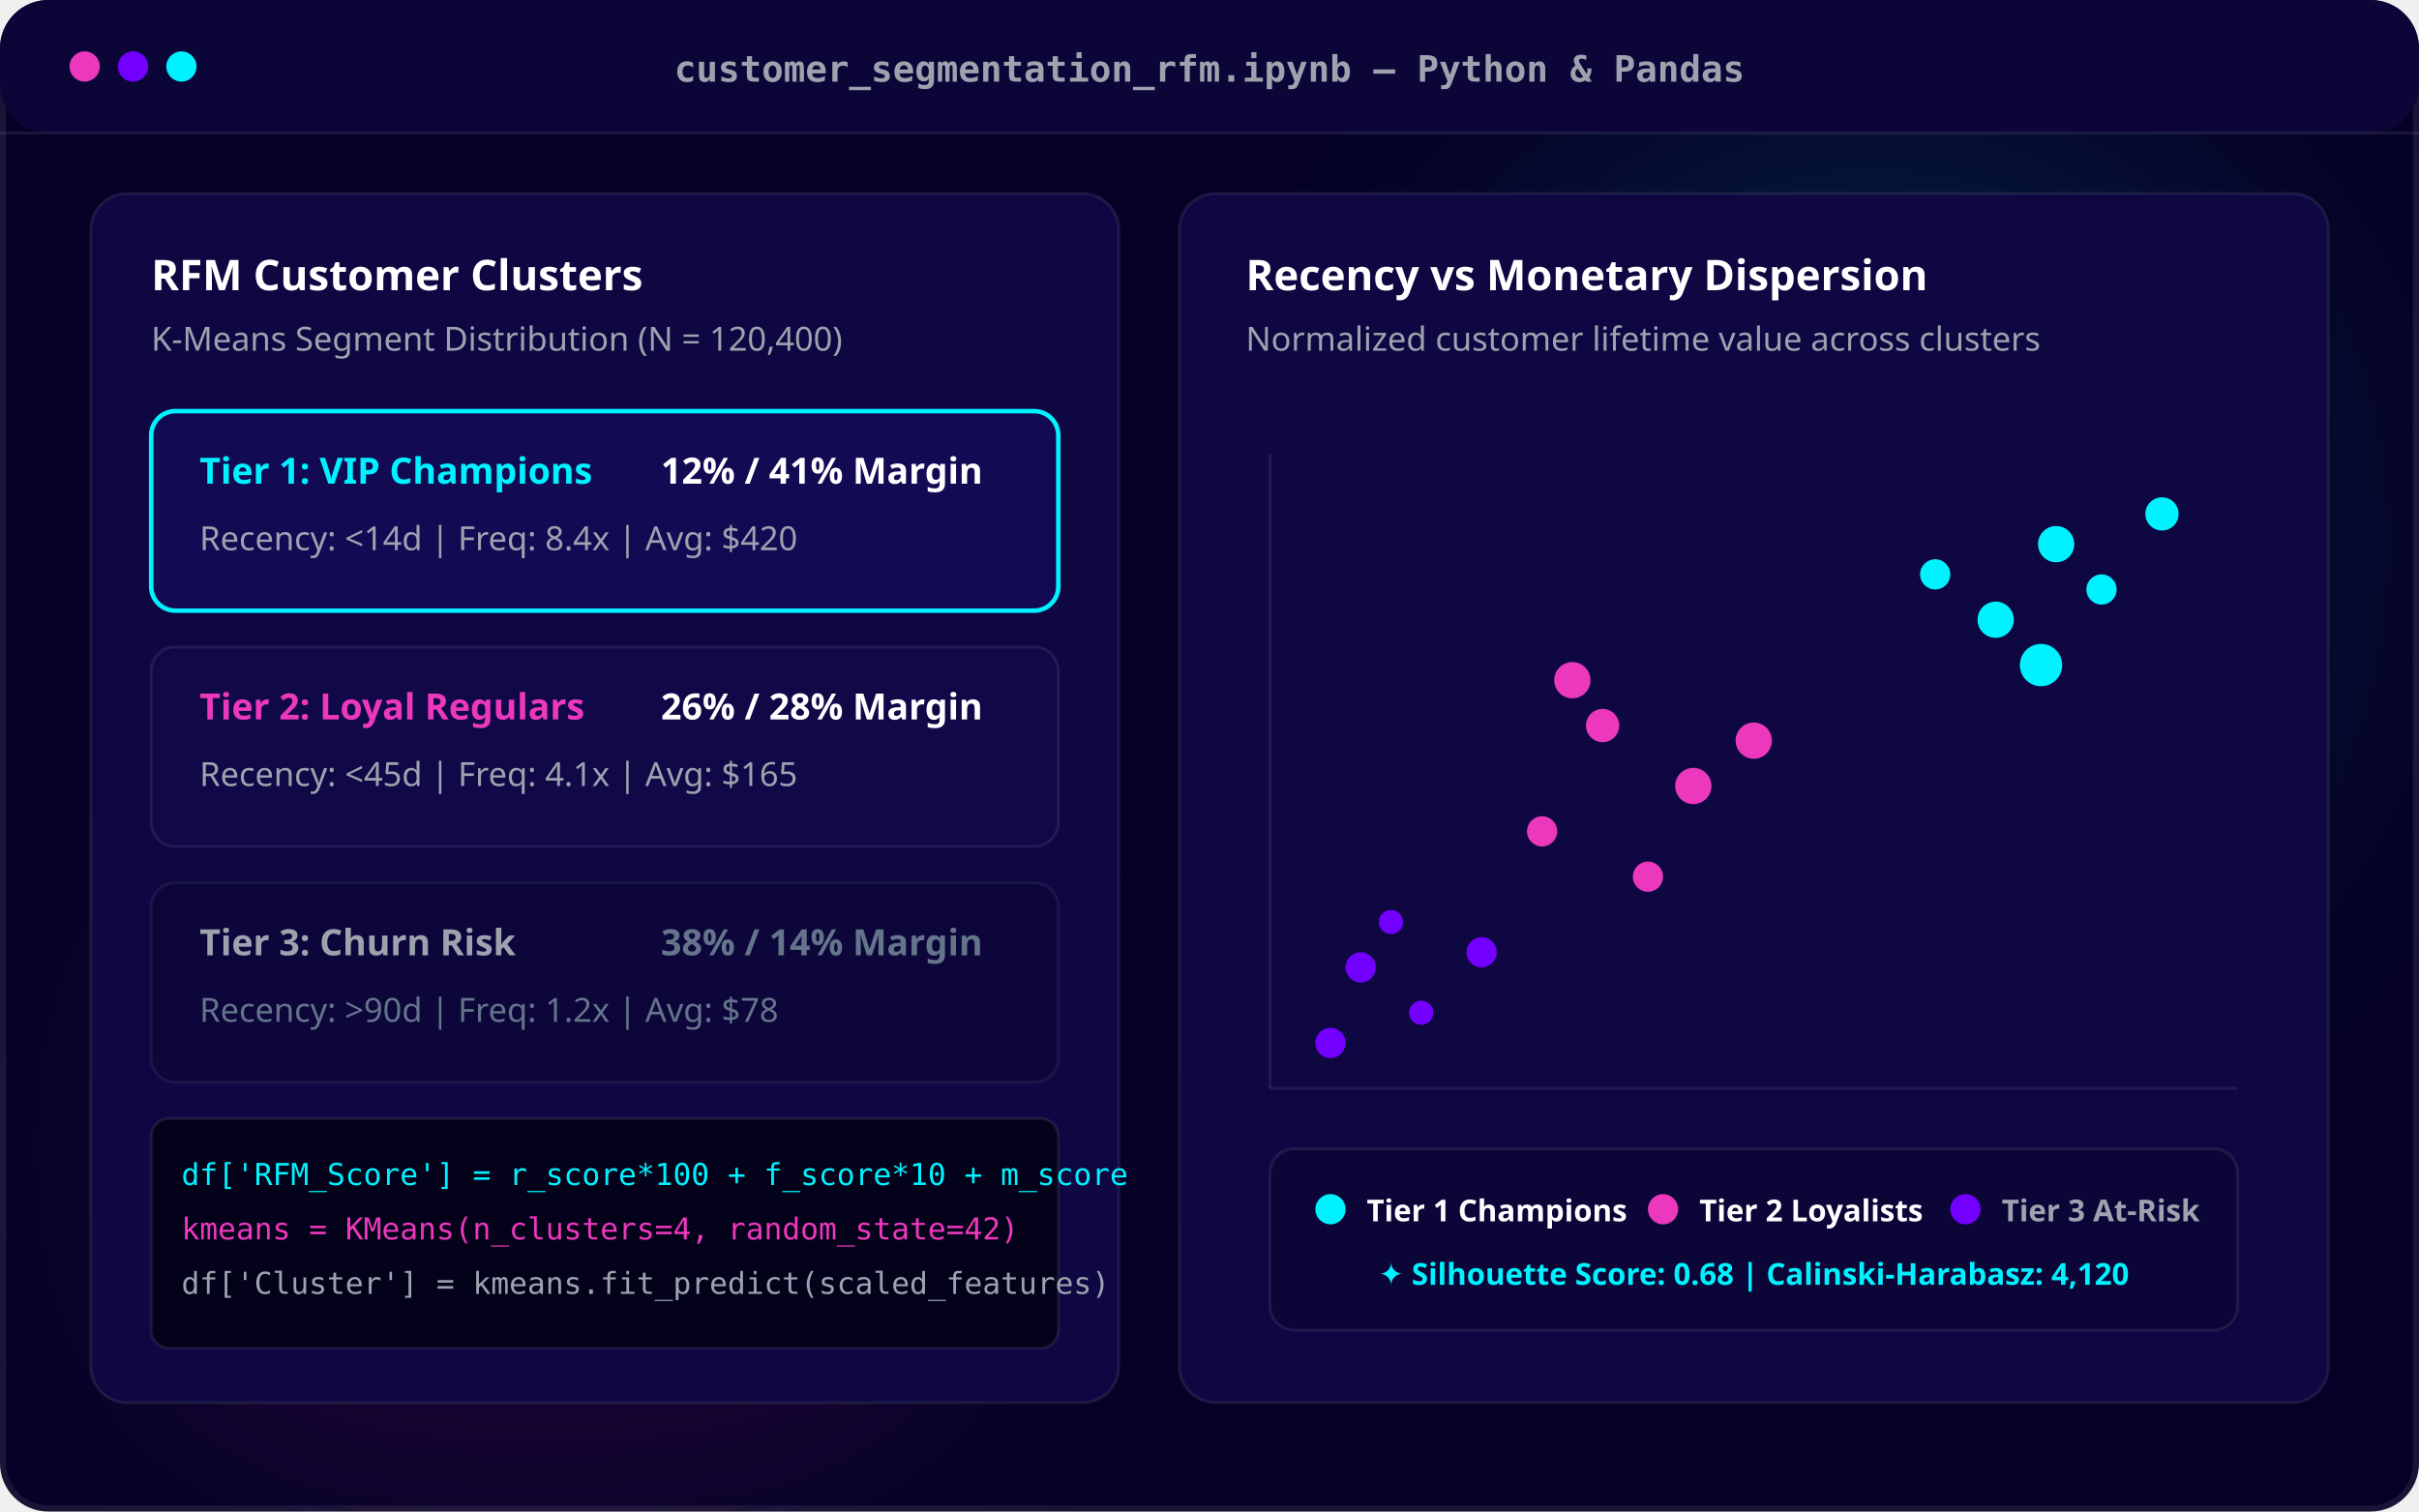
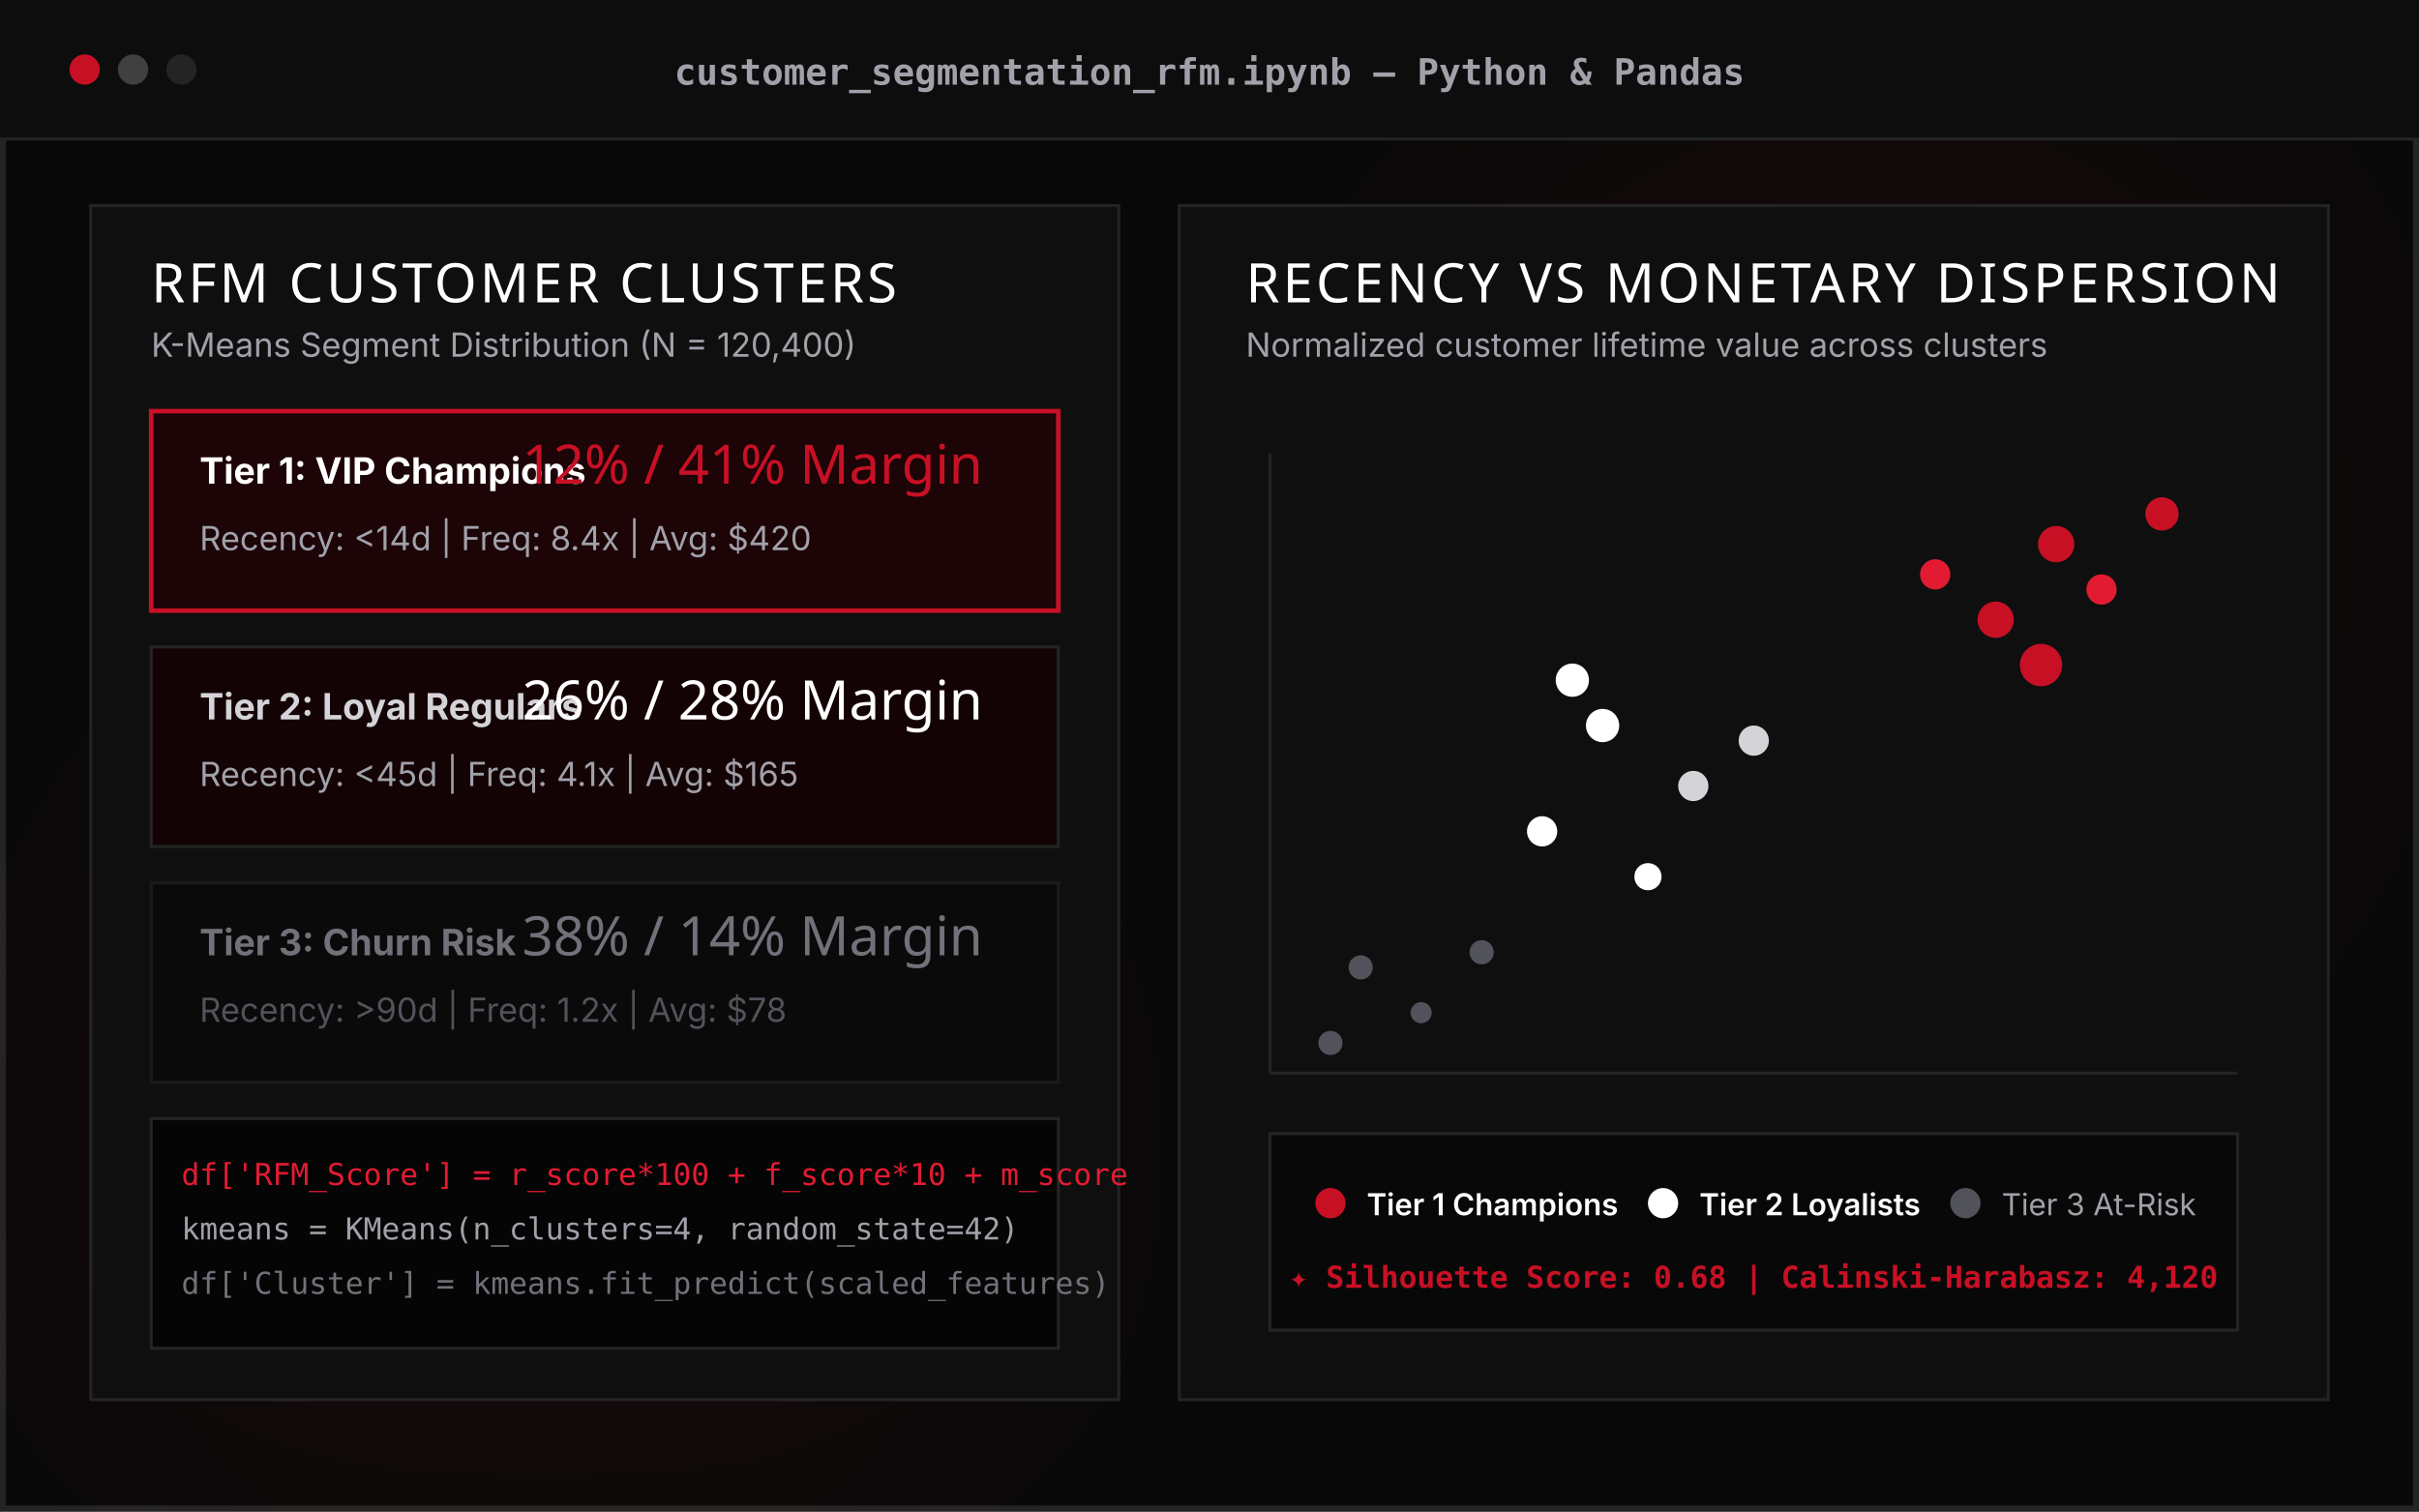
<svg xmlns="http://www.w3.org/2000/svg" viewBox="0 0 800 500" width="800" height="500">
-   <defs>
-     <linearGradient id="cyberPill" x1="0" y1="0" x2="1" y2="0">
-       <stop offset="0%" stop-color="#00f2fe" />
-       <stop offset="100%" stop-color="#ec38bc" />
-     </linearGradient>
-   </defs>
-   <rect width="800" height="500" rx="16" fill="#050126" />
-   <rect x="1" y="1" width="798" height="498" rx="15" fill="none" stroke="rgba(255,255,255,0.08)" stroke-width="2" />
-   <circle cx="180" cy="380" r="140" fill="#ec38bc" opacity="0.1" filter="blur(40px)" />
-   <circle cx="620" cy="180" r="150" fill="#00f2fe" opacity="0.1" filter="blur(40px)" />
-   <rect x="0" y="0" width="800" height="44" rx="16" fill="#0c0538" />
-   <line x1="0" y1="44" x2="800" y2="44" stroke="rgba(255,255,255,0.08)" />
-   <circle cx="28" cy="22" r="5" fill="#ec38bc" />
-   <circle cx="44" cy="22" r="5" fill="#7300ff" />
-   <circle cx="60" cy="22" r="5" fill="#00f2fe" />
-   <text x="400" y="27" font-family="'Plus Jakarta Sans', monospace" font-size="12" fill="#9ca3af" text-anchor="middle" font-weight="600">customer_segmentation_rfm.ipynb — Python &amp; Pandas</text>
-   <rect x="30" y="64" width="340" height="400" rx="12" fill="#0e0742" stroke="rgba(255,255,255,0.08)" />
-   <text x="50" y="96" font-family="'Plus Jakarta Sans', sans-serif" font-size="14" fill="#ffffff" font-weight="700">RFM Customer Clusters</text>
-   <text x="50" y="116" font-family="'Plus Jakarta Sans', sans-serif" font-size="11" fill="#9ca3af">K-Means Segment Distribution (N = 120,400)</text>
-   <rect x="50" y="136" width="300" height="66" rx="8" fill="#130a54" stroke="#00f2fe" stroke-width="1.5" />
-   <text x="66" y="160" font-family="'Plus Jakarta Sans', sans-serif" font-size="12" fill="#00f2fe" font-weight="700">Tier 1: VIP Champions</text>
-   <text x="66" y="182" font-family="'Plus Jakarta Sans', sans-serif" font-size="11" fill="#9ca3af">Recency: &lt;14d | Freq: 8.4x | Avg: $420</text>
-   <text x="325" y="160" font-family="'Plus Jakarta Sans', sans-serif" font-size="12" fill="#ffffff" text-anchor="end" font-weight="800">12% / 41% Margin</text>
-   <rect x="50" y="214" width="300" height="66" rx="8" fill="#100847" stroke="rgba(255,255,255,0.08)" />
-   <text x="66" y="238" font-family="'Plus Jakarta Sans', sans-serif" font-size="12" fill="#ec38bc" font-weight="700">Tier 2: Loyal Regulars</text>
-   <text x="66" y="260" font-family="'Plus Jakarta Sans', sans-serif" font-size="11" fill="#9ca3af">Recency: &lt;45d | Freq: 4.1x | Avg: $165</text>
-   <text x="325" y="238" font-family="'Plus Jakarta Sans', sans-serif" font-size="12" fill="#ffffff" text-anchor="end" font-weight="800">26% / 28% Margin</text>
-   <rect x="50" y="292" width="300" height="66" rx="8" fill="#0c063b" stroke="rgba(255,255,255,0.06)" />
-   <text x="66" y="316" font-family="'Plus Jakarta Sans', sans-serif" font-size="12" fill="#9ca3af" font-weight="700">Tier 3: Churn Risk</text>
-   <text x="66" y="338" font-family="'Plus Jakarta Sans', sans-serif" font-size="11" fill="#64748b">Recency: &gt;90d | Freq: 1.2x | Avg: $78</text>
-   <text x="325" y="316" font-family="'Plus Jakarta Sans', sans-serif" font-size="12" fill="#64748b" text-anchor="end" font-weight="800">38% / 14% Margin</text>
-   <rect x="50" y="370" width="300" height="76" rx="6" fill="#04011a" stroke="rgba(255,255,255,0.08)" />
-   <text x="60" y="392" font-family="'Plus Jakarta Sans', monospace" font-size="10" fill="#00f2fe">df['RFM_Score'] = r_score*100 + f_score*10 + m_score</text>
-   <text x="60" y="410" font-family="'Plus Jakarta Sans', monospace" font-size="10" fill="#ec38bc">kmeans = KMeans(n_clusters=4, random_state=42)</text>
-   <text x="60" y="428" font-family="'Plus Jakarta Sans', monospace" font-size="10" fill="#9ca3af">df['Cluster'] = kmeans.fit_predict(scaled_features)</text>
-   <rect x="390" y="64" width="380" height="400" rx="12" fill="#0e0742" stroke="rgba(255,255,255,0.08)" />
-   <text x="412" y="96" font-family="'Plus Jakarta Sans', sans-serif" font-size="14" fill="#ffffff" font-weight="700">Recency vs Monetary Dispersion</text>
-   <text x="412" y="116" font-family="'Plus Jakarta Sans', sans-serif" font-size="11" fill="#9ca3af">Normalized customer lifetime value across clusters</text>
-   <line x1="420" y1="360" x2="740" y2="360" stroke="rgba(255,255,255,0.08)" />
-   <line x1="420" y1="150" x2="420" y2="360" stroke="rgba(255,255,255,0.08)" />
-   <circle cx="680" cy="180" r="6" fill="#00f2fe" />
-   <circle cx="695" cy="195" r="5" fill="#00f2fe" />
-   <circle cx="660" cy="205" r="6" fill="#00f2fe" />
-   <circle cx="715" cy="170" r="5.5" fill="#00f2fe" />
-   <circle cx="640" cy="190" r="5" fill="#00f2fe" />
-   <circle cx="675" cy="220" r="7" fill="#00f2fe" />
-   <circle cx="530" cy="240" r="5.5" fill="#ec38bc" />
-   <circle cx="560" cy="260" r="6" fill="#ec38bc" />
-   <circle cx="510" cy="275" r="5" fill="#ec38bc" />
-   <circle cx="580" cy="245" r="6" fill="#ec38bc" />
-   <circle cx="545" cy="290" r="5" fill="#ec38bc" />
-   <circle cx="520" cy="225" r="6" fill="#ec38bc" />
-   <circle cx="450" cy="320" r="5" fill="#7300ff" />
-   <circle cx="470" cy="335" r="4" fill="#7300ff" />
-   <circle cx="440" cy="345" r="5" fill="#7300ff" />
-   <circle cx="490" cy="315" r="5" fill="#7300ff" />
-   <circle cx="460" cy="305" r="4" fill="#7300ff" />
-   <rect x="420" y="380" width="320" height="60" rx="8" fill="#0c0538" stroke="rgba(255,255,255,0.08)" />
-   <circle cx="440" cy="400" r="5" fill="#00f2fe" />
-   <text x="452" y="404" font-family="'Plus Jakarta Sans', sans-serif" font-size="10" fill="#ffffff" font-weight="600">Tier 1 Champions</text>
-   <circle cx="550" cy="400" r="5" fill="#ec38bc" />
-   <text x="562" y="404" font-family="'Plus Jakarta Sans', sans-serif" font-size="10" fill="#ffffff" font-weight="600">Tier 2 Loyalists</text>
-   <circle cx="650" cy="400" r="5" fill="#7300ff" />
-   <text x="662" y="404" font-family="'Plus Jakarta Sans', sans-serif" font-size="10" fill="#9ca3af" font-weight="600">Tier 3 At-Risk</text>
-   <text x="580" y="425" font-family="'Plus Jakarta Sans', sans-serif" font-size="10" fill="#00f2fe" text-anchor="middle" font-weight="700">✦ Silhouette Score: 0.68 | Calinski-Harabasz: 4,120</text>
+   <rect width="800" height="500" fill="#080808" />
+   <rect x="1" y="1" width="798" height="498" fill="none" stroke="#242424" stroke-width="2" />
+   <circle cx="180" cy="380" r="150" fill="#C81024" opacity="0.08" filter="blur(50px)" />
+   <circle cx="620" cy="180" r="160" fill="#C81024" opacity="0.06" filter="blur(50px)" />
+   <rect x="0" y="0" width="800" height="46" fill="#0D0D0D" />
+   <line x1="0" y1="46" x2="800" y2="46" stroke="#242424" />
+   <circle cx="28" cy="23" r="5" fill="#C81024" />
+   <circle cx="44" cy="23" r="5" fill="#404040" />
+   <circle cx="60" cy="23" r="5" fill="#242424" />
+   <text x="400" y="28" font-family="'JetBrains Mono', monospace" font-size="12" fill="#A1A1AA" text-anchor="middle" font-weight="600">customer_segmentation_rfm.ipynb — Python &amp; Pandas</text>
+   <rect x="30" y="68" width="340" height="395" fill="#0F0F0F" stroke="#242424" />
+   <text x="50" y="100" font-family="'Bebas Neue', sans-serif" font-size="18" fill="#FFFFFF" letter-spacing="1">RFM CUSTOMER CLUSTERS</text>
+   <text x="50" y="118" font-family="'Inter', sans-serif" font-size="11" fill="#A1A1AA">K-Means Segment Distribution (N = 120,400)</text>
+   <rect x="50" y="136" width="300" height="66" fill="#1C0407" stroke="#C81024" stroke-width="1.5" />
+   <text x="66" y="160" font-family="'Inter', sans-serif" font-size="12" fill="#FFFFFF" font-weight="700">Tier 1: VIP Champions</text>
+   <text x="66" y="182" font-family="'Inter', sans-serif" font-size="11" fill="#A1A1AA">Recency: &lt;14d | Freq: 8.4x | Avg: $420</text>
+   <text x="325" y="160" font-family="'Bebas Neue', sans-serif" font-size="18" fill="#C81024" text-anchor="end">12% / 41% Margin</text>
+   <rect x="50" y="214" width="300" height="66" fill="#140305" stroke="#242424" />
+   <text x="66" y="238" font-family="'Inter', sans-serif" font-size="12" fill="#D4D4D8" font-weight="700">Tier 2: Loyal Regulars</text>
+   <text x="66" y="260" font-family="'Inter', sans-serif" font-size="11" fill="#A1A1AA">Recency: &lt;45d | Freq: 4.1x | Avg: $165</text>
+   <text x="325" y="238" font-family="'Bebas Neue', sans-serif" font-size="18" fill="#FFFFFF" text-anchor="end">26% / 28% Margin</text>
+   <rect x="50" y="292" width="300" height="66" fill="#0A0A0A" stroke="#1A1A1A" />
+   <text x="66" y="316" font-family="'Inter', sans-serif" font-size="12" fill="#71717A" font-weight="700">Tier 3: Churn Risk</text>
+   <text x="66" y="338" font-family="'Inter', sans-serif" font-size="11" fill="#52525B">Recency: &gt;90d | Freq: 1.2x | Avg: $78</text>
+   <text x="325" y="316" font-family="'Bebas Neue', sans-serif" font-size="18" fill="#71717A" text-anchor="end">38% / 14% Margin</text>
+   <rect x="50" y="370" width="300" height="76" fill="#050505" stroke="#242424" />
+   <text x="60" y="392" font-family="'JetBrains Mono', monospace" font-size="10" fill="#E31B32">df['RFM_Score'] = r_score*100 + f_score*10 + m_score</text>
+   <text x="60" y="410" font-family="'JetBrains Mono', monospace" font-size="10" fill="#A1A1AA">kmeans = KMeans(n_clusters=4, random_state=42)</text>
+   <text x="60" y="428" font-family="'JetBrains Mono', monospace" font-size="10" fill="#71717A">df['Cluster'] = kmeans.fit_predict(scaled_features)</text>
+   <rect x="390" y="68" width="380" height="395" fill="#0F0F0F" stroke="#242424" />
+   <text x="412" y="100" font-family="'Bebas Neue', sans-serif" font-size="18" fill="#FFFFFF" letter-spacing="1">RECENCY VS MONETARY DISPERSION</text>
+   <text x="412" y="118" font-family="'Inter', sans-serif" font-size="11" fill="#A1A1AA">Normalized customer lifetime value across clusters</text>
+   <line x1="420" y1="355" x2="740" y2="355" stroke="#242424" />
+   <line x1="420" y1="150" x2="420" y2="355" stroke="#242424" />
+   <circle cx="680" cy="180" r="6" fill="#C81024" />
+   <circle cx="695" cy="195" r="5" fill="#E31B32" />
+   <circle cx="660" cy="205" r="6" fill="#C81024" />
+   <circle cx="715" cy="170" r="5.5" fill="#C81024" />
+   <circle cx="640" cy="190" r="5" fill="#E31B32" />
+   <circle cx="675" cy="220" r="7" fill="#C81024" />
+   <circle cx="530" cy="240" r="5.5" fill="#FFFFFF" />
+   <circle cx="560" cy="260" r="5" fill="#D4D4D8" />
+   <circle cx="510" cy="275" r="5" fill="#FFFFFF" />
+   <circle cx="580" cy="245" r="5" fill="#D4D4D8" />
+   <circle cx="545" cy="290" r="4.5" fill="#FFFFFF" />
+   <circle cx="520" cy="225" r="5.5" fill="#FFFFFF" />
+   <circle cx="450" cy="320" r="4" fill="#52525B" />
+   <circle cx="470" cy="335" r="3.5" fill="#52525B" />
+   <circle cx="440" cy="345" r="4" fill="#52525B" />
+   <circle cx="490" cy="315" r="4" fill="#52525B" />
+   <rect x="420" y="375" width="320" height="65" fill="#080808" stroke="#242424" />
+   <circle cx="440" cy="398" r="5" fill="#C81024" />
+   <text x="452" y="402" font-family="'Inter', sans-serif" font-size="10" fill="#FFFFFF" font-weight="600">Tier 1 Champions</text>
+   <circle cx="550" cy="398" r="5" fill="#FFFFFF" />
+   <text x="562" y="402" font-family="'Inter', sans-serif" font-size="10" fill="#FFFFFF" font-weight="600">Tier 2 Loyalists</text>
+   <circle cx="650" cy="398" r="5" fill="#52525B" />
+   <text x="662" y="402" font-family="'Inter', sans-serif" font-size="10" fill="#A1A1AA">Tier 3 At-Risk</text>
+   <text x="580" y="426" font-family="'JetBrains Mono', monospace" font-size="10" fill="#C81024" text-anchor="middle" font-weight="700">✦ Silhouette Score: 0.68 | Calinski-Harabasz: 4,120</text>
</svg>
